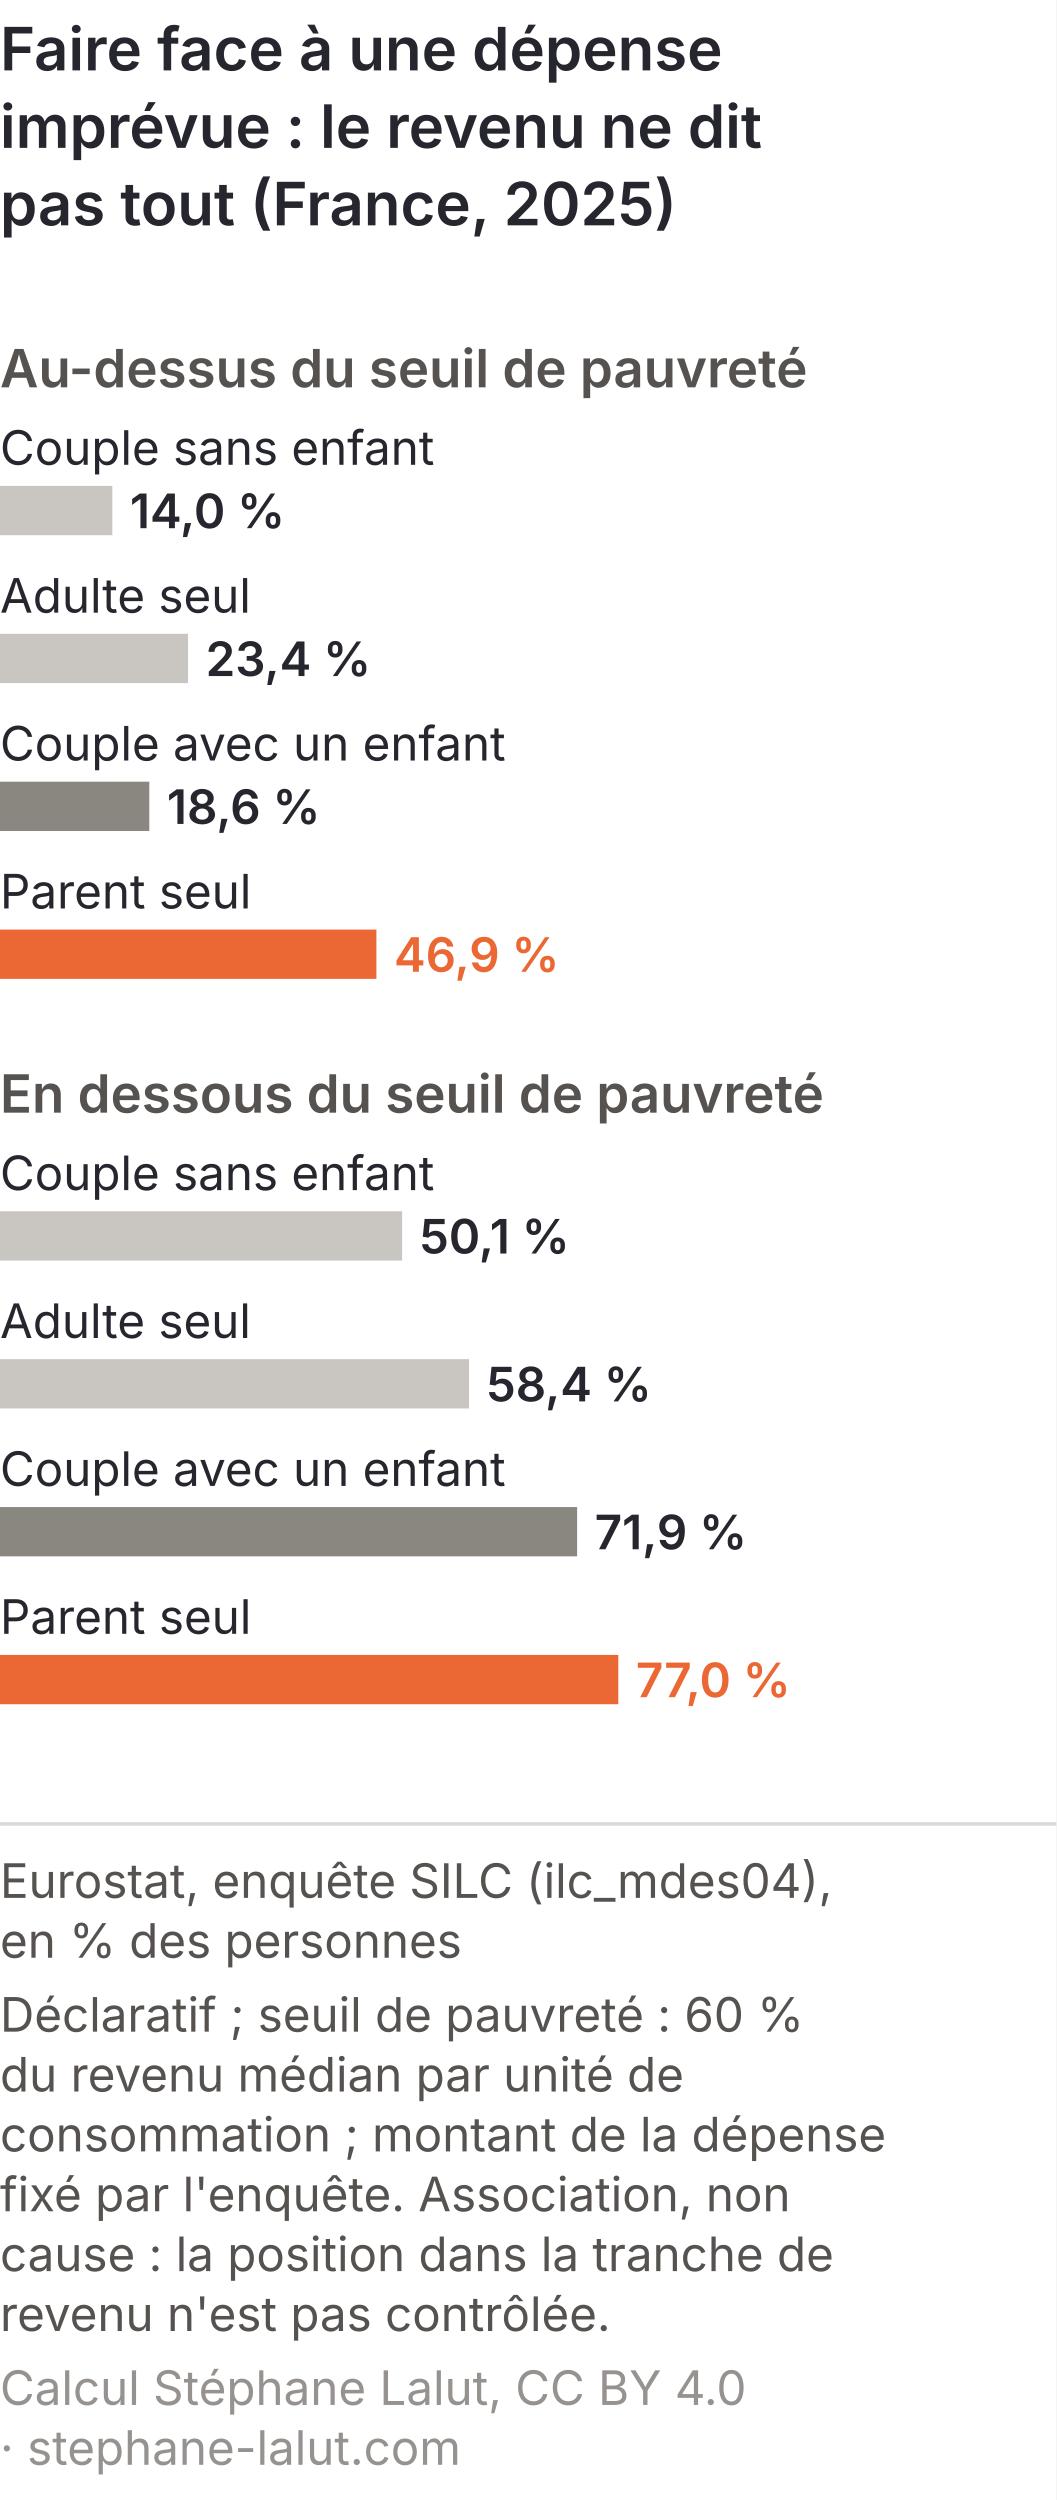
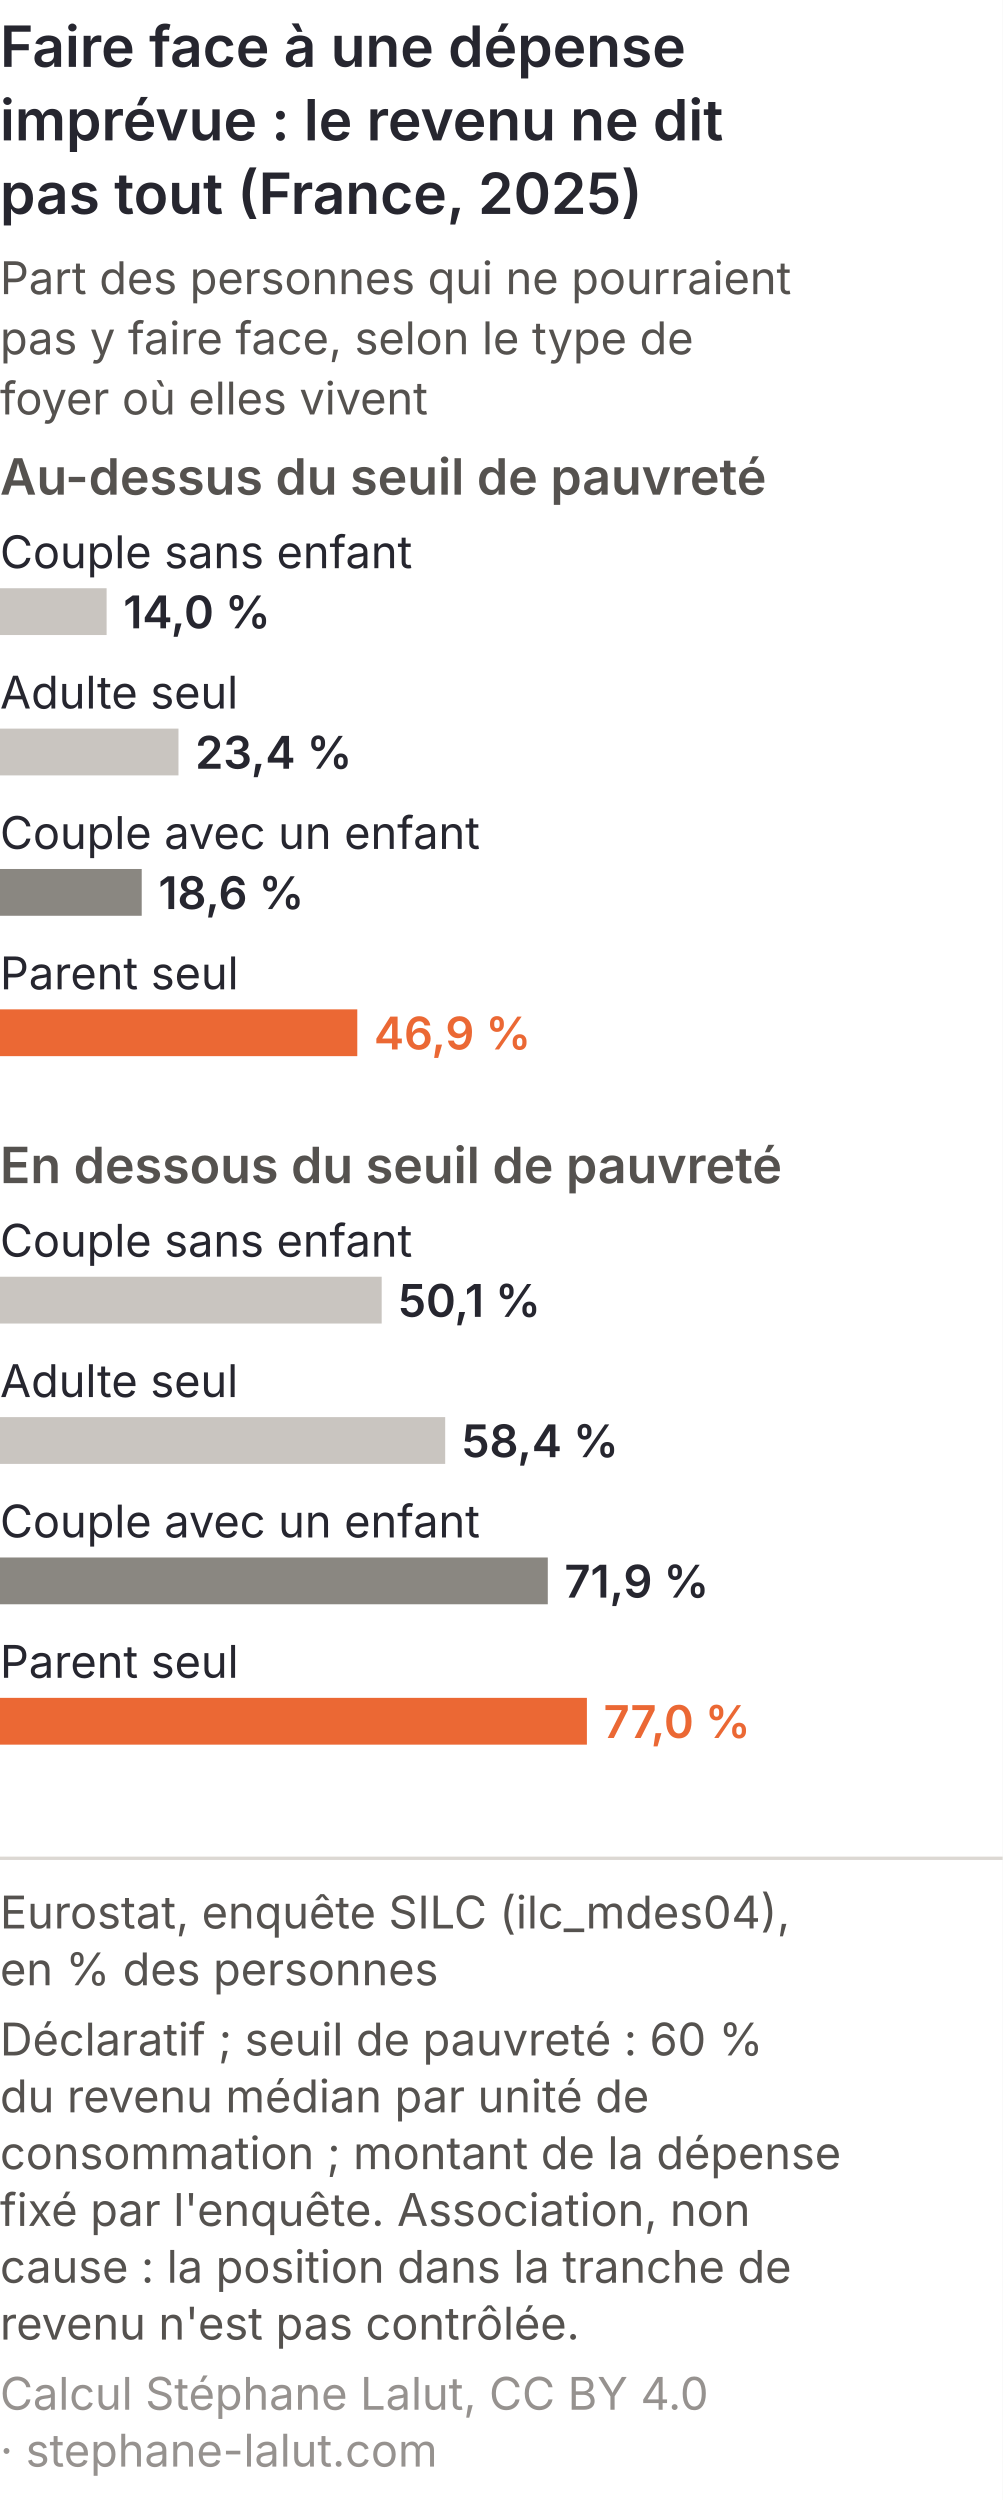
- <svg xmlns="http://www.w3.org/2000/svg" viewBox="0 0 300 710" role="img" font-variant-numeric="tabular-nums" aria-labelledby="impm-t impm-d" font-family="Inter, 'Helvetica Neue', Arial, sans-serif">
-   <rect width="300" height="710" fill="#ffffff" />
+ <svg xmlns="http://www.w3.org/2000/svg" viewBox="0 0 300 748" role="img" font-variant-numeric="tabular-nums" aria-labelledby="impm-t impm-d" font-family="Inter, 'Helvetica Neue', Arial, sans-serif">
+   <rect width="300" height="748" fill="#ffffff" />
  <text x="0" y="20" font-size="17" font-weight="600" fill="#26262f">Faire face à une dépense</text>
  <text x="0" y="42" font-size="17" font-weight="600" fill="#26262f">imprévue : le revenu ne dit</text>
  <text x="0" y="64" font-size="17" font-weight="600" fill="#26262f">pas tout (France, 2025)</text>
-   <text x="0" y="110" font-size="15" font-weight="600" fill="#55524f">Au-dessus du seuil de pauvreté</text>
-   <text x="0" y="132" font-size="13.5" fill="#26262f">Couple sans enfant</text>
-   <rect x="0" y="138" width="31.9" height="14" fill="#c9c5c0" />
-   <text x="36.9" y="150" font-size="13.5" font-weight="600" fill="#26262f">14,0 %</text>
-   <text x="0" y="174" font-size="13.5" fill="#26262f">Adulte seul</text>
-   <rect x="0" y="180" width="53.4" height="14" fill="#c9c5c0" />
-   <text x="58.4" y="192" font-size="13.5" font-weight="600" fill="#26262f">23,4 %</text>
-   <text x="0" y="216" font-size="13.5" fill="#26262f">Couple avec un enfant</text>
-   <rect x="0" y="222" width="42.4" height="14" fill="#8a8781" />
-   <text x="47.4" y="234" font-size="13.5" font-weight="600" fill="#26262f">18,6 %</text>
-   <text x="0" y="258" font-size="13.5" fill="#26262f">Parent seul</text>
-   <rect x="0" y="264" width="106.9" height="14" fill="#eb6834" />
-   <text x="111.9" y="276" font-size="13.5" font-weight="600" fill="#eb6834">46,9 %</text>
-   <text x="0" y="316" font-size="15" font-weight="600" fill="#55524f">En dessous du seuil de pauvreté</text>
-   <text x="0" y="338" font-size="13.5" fill="#26262f">Couple sans enfant</text>
-   <rect x="0" y="344" width="114.2" height="14" fill="#c9c5c0" />
-   <text x="119.2" y="356" font-size="13.5" font-weight="600" fill="#26262f">50,1 %</text>
-   <text x="0" y="380" font-size="13.5" fill="#26262f">Adulte seul</text>
-   <rect x="0" y="386" width="133.2" height="14" fill="#c9c5c0" />
-   <text x="138.2" y="398" font-size="13.5" font-weight="600" fill="#26262f">58,4 %</text>
-   <text x="0" y="422" font-size="13.5" fill="#26262f">Couple avec un enfant</text>
-   <rect x="0" y="428" width="163.9" height="14" fill="#8a8781" />
-   <text x="168.9" y="440" font-size="13.5" font-weight="600" fill="#26262f">71,9 %</text>
-   <text x="0" y="464" font-size="13.5" fill="#26262f">Parent seul</text>
-   <rect x="0" y="470" width="175.6" height="14" fill="#eb6834" />
-   <text x="180.6" y="482" font-size="13.5" font-weight="600" fill="#eb6834">77,0 %</text>
-   <line x1="0" y1="518.0" x2="300" y2="518.0" stroke="#dcd8d3" />
-   <text class="pied-source" x="0" y="539.0" font-size="13.5" fill="#55524f">Eurostat, enquête SILC (ilc_mdes04),</text>
-   <text class="pied-source" x="0" y="556.0" font-size="13.5" fill="#55524f">en % des personnes</text>
-   <text class="pied-note" x="0" y="577.0" font-size="13.5" fill="#55524f">Déclaratif ; seuil de pauvreté : 60 %</text>
-   <text class="pied-note" x="0" y="594.0" font-size="13.5" fill="#55524f">du revenu médian par unité de</text>
-   <text class="pied-note" x="0" y="611.0" font-size="13.5" fill="#55524f">consommation ; montant de la dépense</text>
-   <text class="pied-note" x="0" y="628.0" font-size="13.5" fill="#55524f">fixé par l'enquête. Association, non</text>
-   <text class="pied-note" x="0" y="645.0" font-size="13.5" fill="#55524f">cause : la position dans la tranche de</text>
-   <text class="pied-note" x="0" y="662.0" font-size="13.5" fill="#55524f">revenu n'est pas contrôlée.</text>
-   <text class="pied-licence" x="0" y="683.0" font-size="13.5" fill="#96928f">Calcul Stéphane Lalut, CC BY 4.0</text>
-   <text class="pied-licence" x="0" y="700.0" font-size="13.5" fill="#96928f">· stephane-lalut.com</text>
+   <text x="0" y="88" font-size="13.5" fill="#55524f">Part des personnes qui ne pourraient</text>
+   <text x="0" y="106" font-size="13.5" fill="#55524f">pas y faire face, selon le type de</text>
+   <text x="0" y="124" font-size="13.5" fill="#55524f">foyer où elles vivent</text>
+   <text x="0" y="148" font-size="15" font-weight="600" fill="#55524f">Au-dessus du seuil de pauvreté</text>
+   <text x="0" y="170" font-size="13.5" fill="#26262f">Couple sans enfant</text>
+   <rect x="0" y="176" width="31.9" height="14" fill="#c9c5c0" />
+   <text x="36.9" y="188" font-size="13.5" font-weight="600" fill="#26262f">14,0 %</text>
+   <text x="0" y="212" font-size="13.5" fill="#26262f">Adulte seul</text>
+   <rect x="0" y="218" width="53.4" height="14" fill="#c9c5c0" />
+   <text x="58.4" y="230" font-size="13.5" font-weight="600" fill="#26262f">23,4 %</text>
+   <text x="0" y="254" font-size="13.5" fill="#26262f">Couple avec un enfant</text>
+   <rect x="0" y="260" width="42.4" height="14" fill="#8a8781" />
+   <text x="47.4" y="272" font-size="13.5" font-weight="600" fill="#26262f">18,6 %</text>
+   <text x="0" y="296" font-size="13.5" fill="#26262f">Parent seul</text>
+   <rect x="0" y="302" width="106.9" height="14" fill="#eb6834" />
+   <text x="111.9" y="314" font-size="13.5" font-weight="600" fill="#eb6834">46,9 %</text>
+   <text x="0" y="354" font-size="15" font-weight="600" fill="#55524f">En dessous du seuil de pauvreté</text>
+   <text x="0" y="376" font-size="13.5" fill="#26262f">Couple sans enfant</text>
+   <rect x="0" y="382" width="114.2" height="14" fill="#c9c5c0" />
+   <text x="119.2" y="394" font-size="13.5" font-weight="600" fill="#26262f">50,1 %</text>
+   <text x="0" y="418" font-size="13.5" fill="#26262f">Adulte seul</text>
+   <rect x="0" y="424" width="133.2" height="14" fill="#c9c5c0" />
+   <text x="138.2" y="436" font-size="13.5" font-weight="600" fill="#26262f">58,4 %</text>
+   <text x="0" y="460" font-size="13.5" fill="#26262f">Couple avec un enfant</text>
+   <rect x="0" y="466" width="163.9" height="14" fill="#8a8781" />
+   <text x="168.9" y="478" font-size="13.5" font-weight="600" fill="#26262f">71,9 %</text>
+   <text x="0" y="502" font-size="13.5" fill="#26262f">Parent seul</text>
+   <rect x="0" y="508" width="175.6" height="14" fill="#eb6834" />
+   <text x="180.6" y="520" font-size="13.5" font-weight="600" fill="#eb6834">77,0 %</text>
+   <line x1="0" y1="556.0" x2="300" y2="556.0" stroke="#dcd8d3" />
+   <text class="pied-source" x="0" y="577.0" font-size="13.5" fill="#55524f">Eurostat, enquête SILC (ilc_mdes04),</text>
+   <text class="pied-source" x="0" y="594.0" font-size="13.5" fill="#55524f">en % des personnes</text>
+   <text class="pied-note" x="0" y="615.0" font-size="13.5" fill="#55524f">Déclaratif ; seuil de pauvreté : 60 %</text>
+   <text class="pied-note" x="0" y="632.0" font-size="13.5" fill="#55524f">du revenu médian par unité de</text>
+   <text class="pied-note" x="0" y="649.0" font-size="13.5" fill="#55524f">consommation ; montant de la dépense</text>
+   <text class="pied-note" x="0" y="666.0" font-size="13.5" fill="#55524f">fixé par l'enquête. Association, non</text>
+   <text class="pied-note" x="0" y="683.0" font-size="13.5" fill="#55524f">cause : la position dans la tranche de</text>
+   <text class="pied-note" x="0" y="700.0" font-size="13.5" fill="#55524f">revenu n'est pas contrôlée.</text>
+   <text class="pied-licence" x="0" y="721.0" font-size="13.5" fill="#96928f">Calcul Stéphane Lalut, CC BY 4.0</text>
+   <text class="pied-licence" x="0" y="738.0" font-size="13.5" fill="#96928f">· stephane-lalut.com</text>
</svg>
